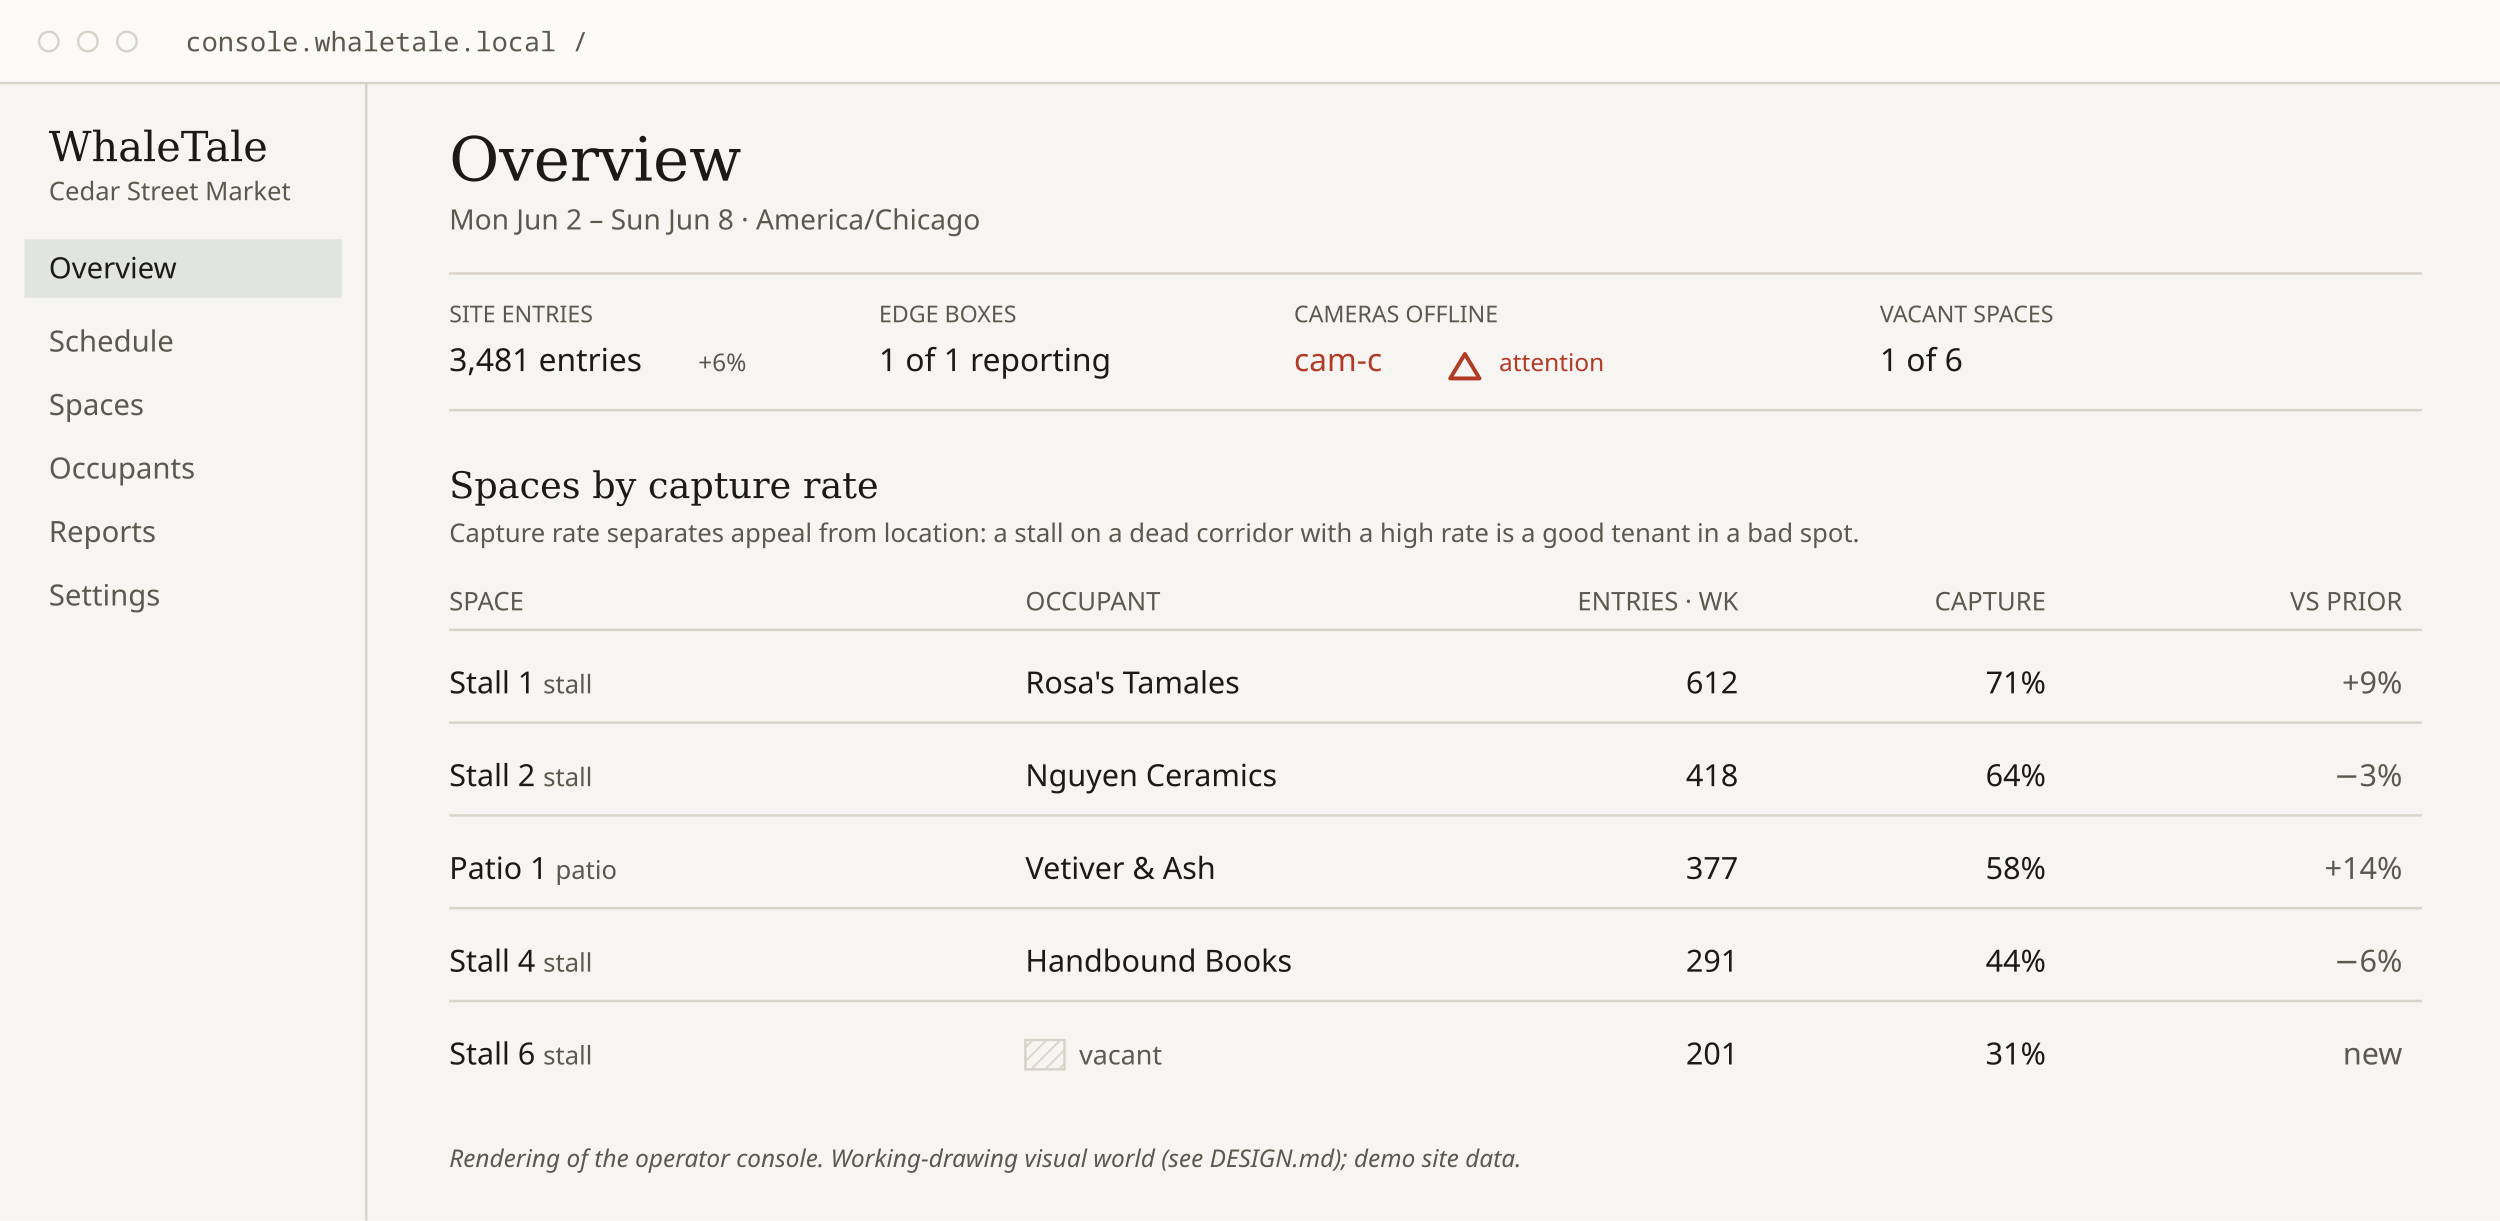
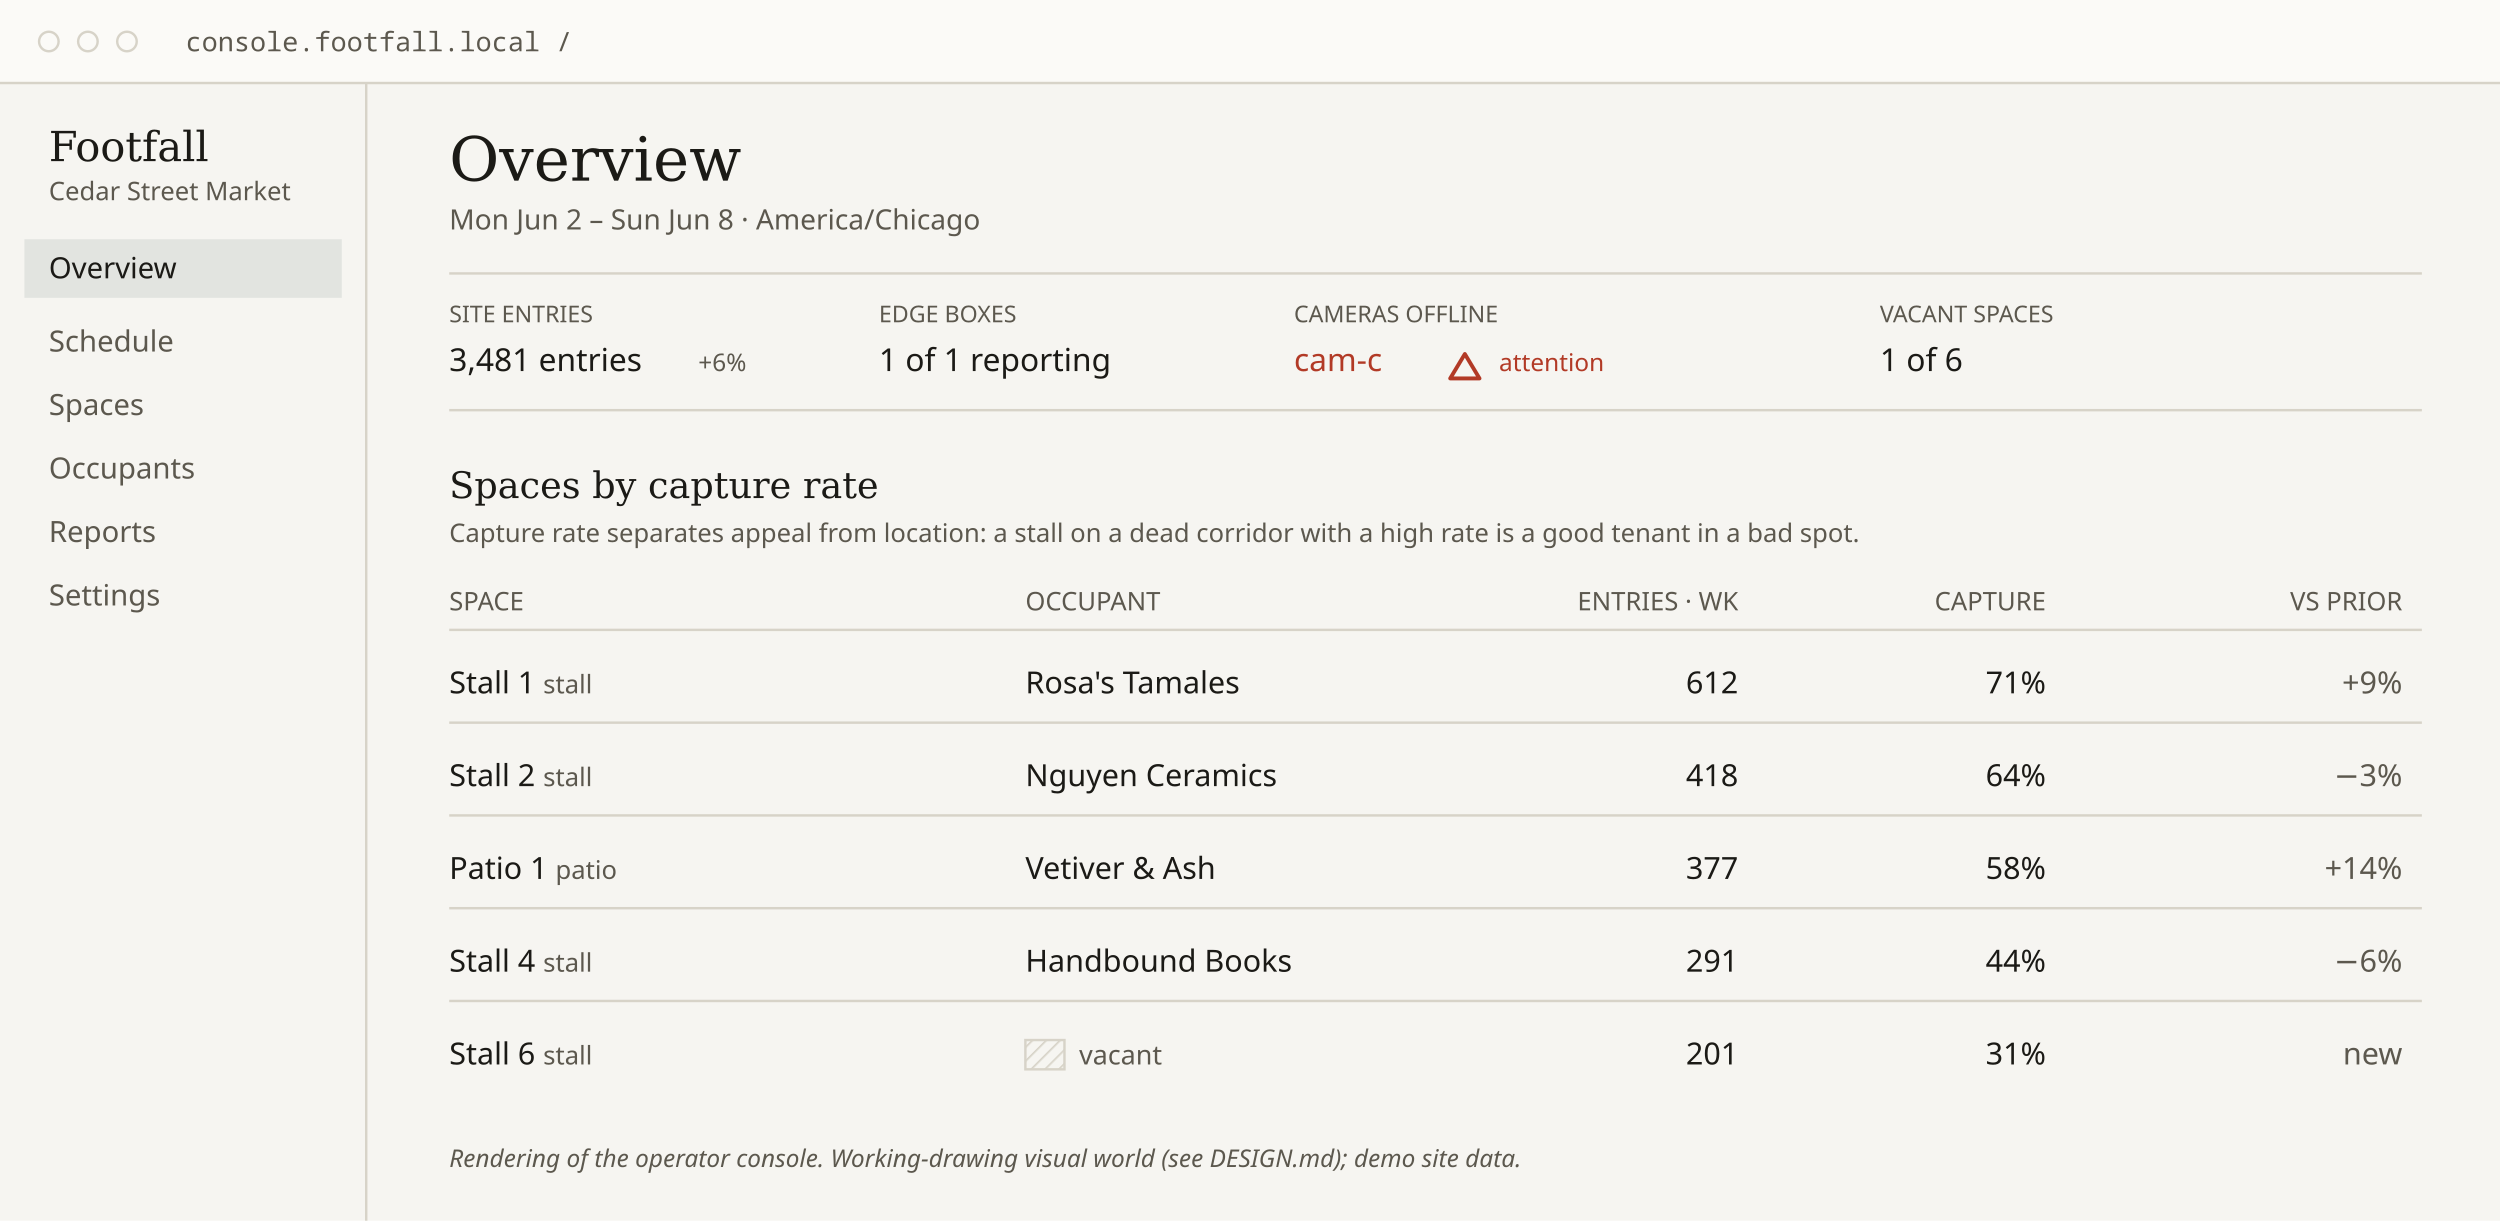
<svg xmlns="http://www.w3.org/2000/svg" width="1024" height="500" viewBox="0 0 1024 500" font-family="Noto Sans, DejaVu Sans, Helvetica, Arial, sans-serif">
  <defs>
    <pattern id="hatch" width="4" height="4" patternTransform="rotate(45)" patternUnits="userSpaceOnUse">
      <line x1="0" y1="0" x2="0" y2="4" stroke="#d7d3c8" stroke-width="1.4" />
    </pattern>
  </defs>
  <rect width="1024" height="500" fill="#f6f5f1" />
  <rect x="0" y="0" width="1024" height="34" fill="#fbfaf7" />
  <line x1="0" y1="34" x2="1024" y2="34" stroke="#d7d3c8" />
  <circle cx="20" cy="17" r="4" fill="none" stroke="#d7d3c8" />
  <circle cx="36" cy="17" r="4" fill="none" stroke="#d7d3c8" />
  <circle cx="52" cy="17" r="4" fill="none" stroke="#d7d3c8" />
-   <text x="76" y="21" font-family="Noto Sans Mono, DejaVu Sans Mono, monospace" font-size="11" fill="#5c584e">console.whaletale.local  /</text>
+   <text x="76" y="21" font-family="Noto Sans Mono, DejaVu Sans Mono, monospace" font-size="11" fill="#5c584e">console.footfall.local  /</text>
  <line x1="150" y1="34" x2="150" y2="500" stroke="#d7d3c8" />
-   <text x="20" y="66" font-family="DejaVu Serif, Noto Serif, serif" font-size="17" fill="#1b1a16">WhaleTale</text>
+   <text x="20" y="66" font-family="DejaVu Serif, Noto Serif, serif" font-size="17" fill="#1b1a16">Footfall</text>
  <text x="20" y="82" font-size="10.5" fill="#5c584e">Cedar Street Market</text>
  <rect x="10" y="98" width="130" height="24" fill="#2f4f4f" fill-opacity="0.10" />
  <text x="20" y="114" font-size="12" fill="#1b1a16">Overview</text>
  <text x="20" y="144" font-size="12" fill="#5c584e">Schedule</text>
  <text x="20" y="170" font-size="12" fill="#5c584e">Spaces</text>
  <text x="20" y="196" font-size="12" fill="#5c584e">Occupants</text>
  <text x="20" y="222" font-size="12" fill="#5c584e">Reports</text>
  <text x="20" y="248" font-size="12" fill="#5c584e">Settings</text>
  <text x="184" y="74" font-family="DejaVu Serif, Noto Serif, serif" font-size="25" fill="#1b1a16">Overview</text>
  <text x="184" y="94" font-size="11.5" fill="#5c584e">Mon Jun 2 – Sun Jun 8 · America/Chicago</text>
  <line x1="184" y1="112" x2="992" y2="112" stroke="#d7d3c8" />
  <line x1="184" y1="168" x2="992" y2="168" stroke="#d7d3c8" />
  <text x="184" y="132" font-size="9.5" fill="#5c584e">SITE ENTRIES</text>
  <text x="184" y="152" font-size="13" fill="#1b1a16">3,481 entries</text>
  <text x="286" y="152" font-size="10" fill="#5c584e">+6%</text>
  <text x="360" y="132" font-size="9.5" fill="#5c584e">EDGE BOXES</text>
  <text x="360" y="152" font-size="13" fill="#1b1a16">1 of 1 reporting</text>
  <text x="530" y="132" font-size="9.5" fill="#5c584e">CAMERAS OFFLINE</text>
  <text x="530" y="152" font-size="13" fill="#b23a26">cam-c</text>
  <path d="M600 145 l6 10 h-12 z" fill="none" stroke="#b23a26" stroke-width="1.6" stroke-linejoin="round" />
  <text x="614" y="152" font-size="10" fill="#b23a26">attention</text>
  <text x="770" y="132" font-size="9.5" fill="#5c584e">VACANT SPACES</text>
  <text x="770" y="152" font-size="13" fill="#1b1a16">1 of 6</text>
  <text x="184" y="204" font-family="DejaVu Serif, Noto Serif, serif" font-size="15" fill="#1b1a16">Spaces by capture rate</text>
  <text x="184" y="222" font-size="10.5" fill="#5c584e">Capture rate separates appeal from location: a stall on a dead corridor with a high rate is a good tenant in a bad spot.</text>
  <g font-size="10.5" fill="#5c584e">
    <text x="184" y="250">SPACE</text>
    <text x="420" y="250">OCCUPANT</text>
    <text x="712" y="250" text-anchor="end">ENTRIES · WK</text>
    <text x="838" y="250" text-anchor="end">CAPTURE</text>
    <text x="984" y="250" text-anchor="end">VS PRIOR</text>
  </g>
  <line x1="184" y1="258" x2="992" y2="258" stroke="#d7d3c8" />
  <g font-size="12.5" fill="#1b1a16" font-family="Noto Sans, DejaVu Sans, Helvetica, Arial, sans-serif">
    <text x="184" y="284">Stall 1 <tspan fill="#5c584e" font-size="10.5">stall</tspan>
    </text>
    <text x="420" y="284">Rosa's Tamales</text>
    <text x="712" y="284" text-anchor="end">612</text>
    <text x="838" y="284" text-anchor="end">71%</text>
    <text x="984" y="284" text-anchor="end" fill="#5c584e">+9%</text>
    <line x1="184" y1="296" x2="992" y2="296" stroke="#d7d3c8" />
    <text x="184" y="322">Stall 2 <tspan fill="#5c584e" font-size="10.5">stall</tspan>
    </text>
    <text x="420" y="322">Nguyen Ceramics</text>
    <text x="712" y="322" text-anchor="end">418</text>
    <text x="838" y="322" text-anchor="end">64%</text>
    <text x="984" y="322" text-anchor="end" fill="#5c584e">−3%</text>
    <line x1="184" y1="334" x2="992" y2="334" stroke="#d7d3c8" />
    <text x="184" y="360">Patio 1 <tspan fill="#5c584e" font-size="10.5">patio</tspan>
    </text>
    <text x="420" y="360">Vetiver &amp; Ash</text>
    <text x="712" y="360" text-anchor="end">377</text>
    <text x="838" y="360" text-anchor="end">58%</text>
    <text x="984" y="360" text-anchor="end" fill="#5c584e">+14%</text>
    <line x1="184" y1="372" x2="992" y2="372" stroke="#d7d3c8" />
    <text x="184" y="398">Stall 4 <tspan fill="#5c584e" font-size="10.5">stall</tspan>
    </text>
    <text x="420" y="398">Handbound Books</text>
    <text x="712" y="398" text-anchor="end">291</text>
    <text x="838" y="398" text-anchor="end">44%</text>
    <text x="984" y="398" text-anchor="end" fill="#5c584e">−6%</text>
    <line x1="184" y1="410" x2="992" y2="410" stroke="#d7d3c8" />
    <text x="184" y="436">Stall 6 <tspan fill="#5c584e" font-size="10.5">stall</tspan>
    </text>
    <rect x="420" y="426" width="16" height="12" fill="url(#hatch)" stroke="#d7d3c8" />
    <text x="442" y="436" fill="#5c584e" font-size="11">vacant</text>
    <text x="712" y="436" text-anchor="end">201</text>
    <text x="838" y="436" text-anchor="end">31%</text>
    <text x="984" y="436" text-anchor="end" fill="#5c584e">new</text>
  </g>
  <text x="184" y="478" font-size="10" fill="#5c584e" font-style="italic">Rendering of the operator console. Working-drawing visual world (see DESIGN.md); demo site data.</text>
</svg>
